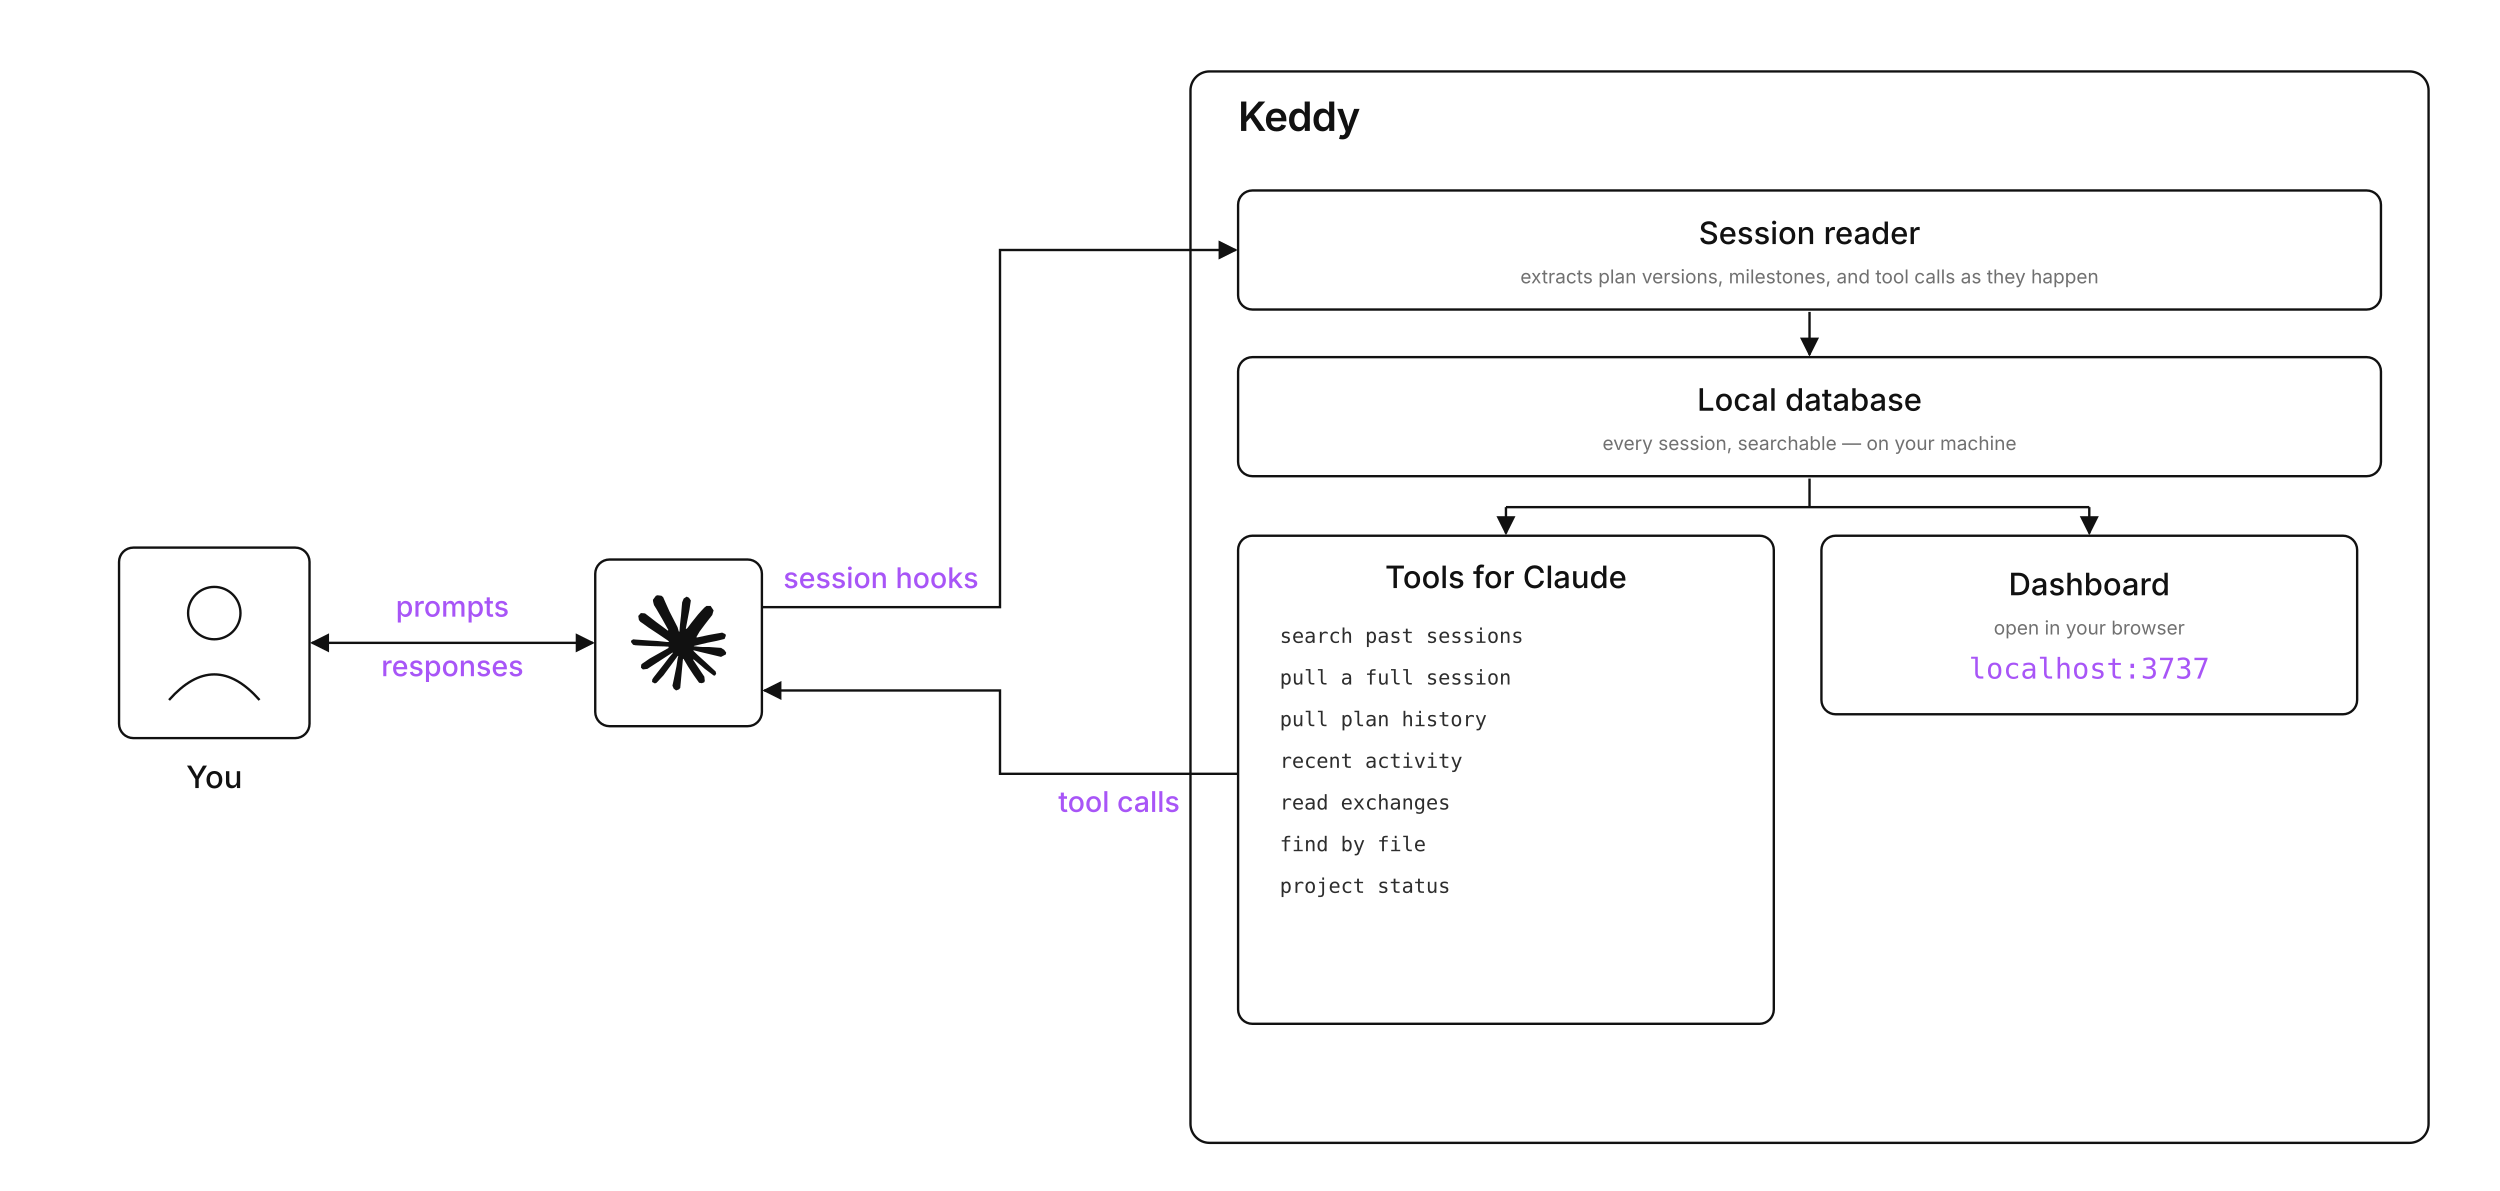
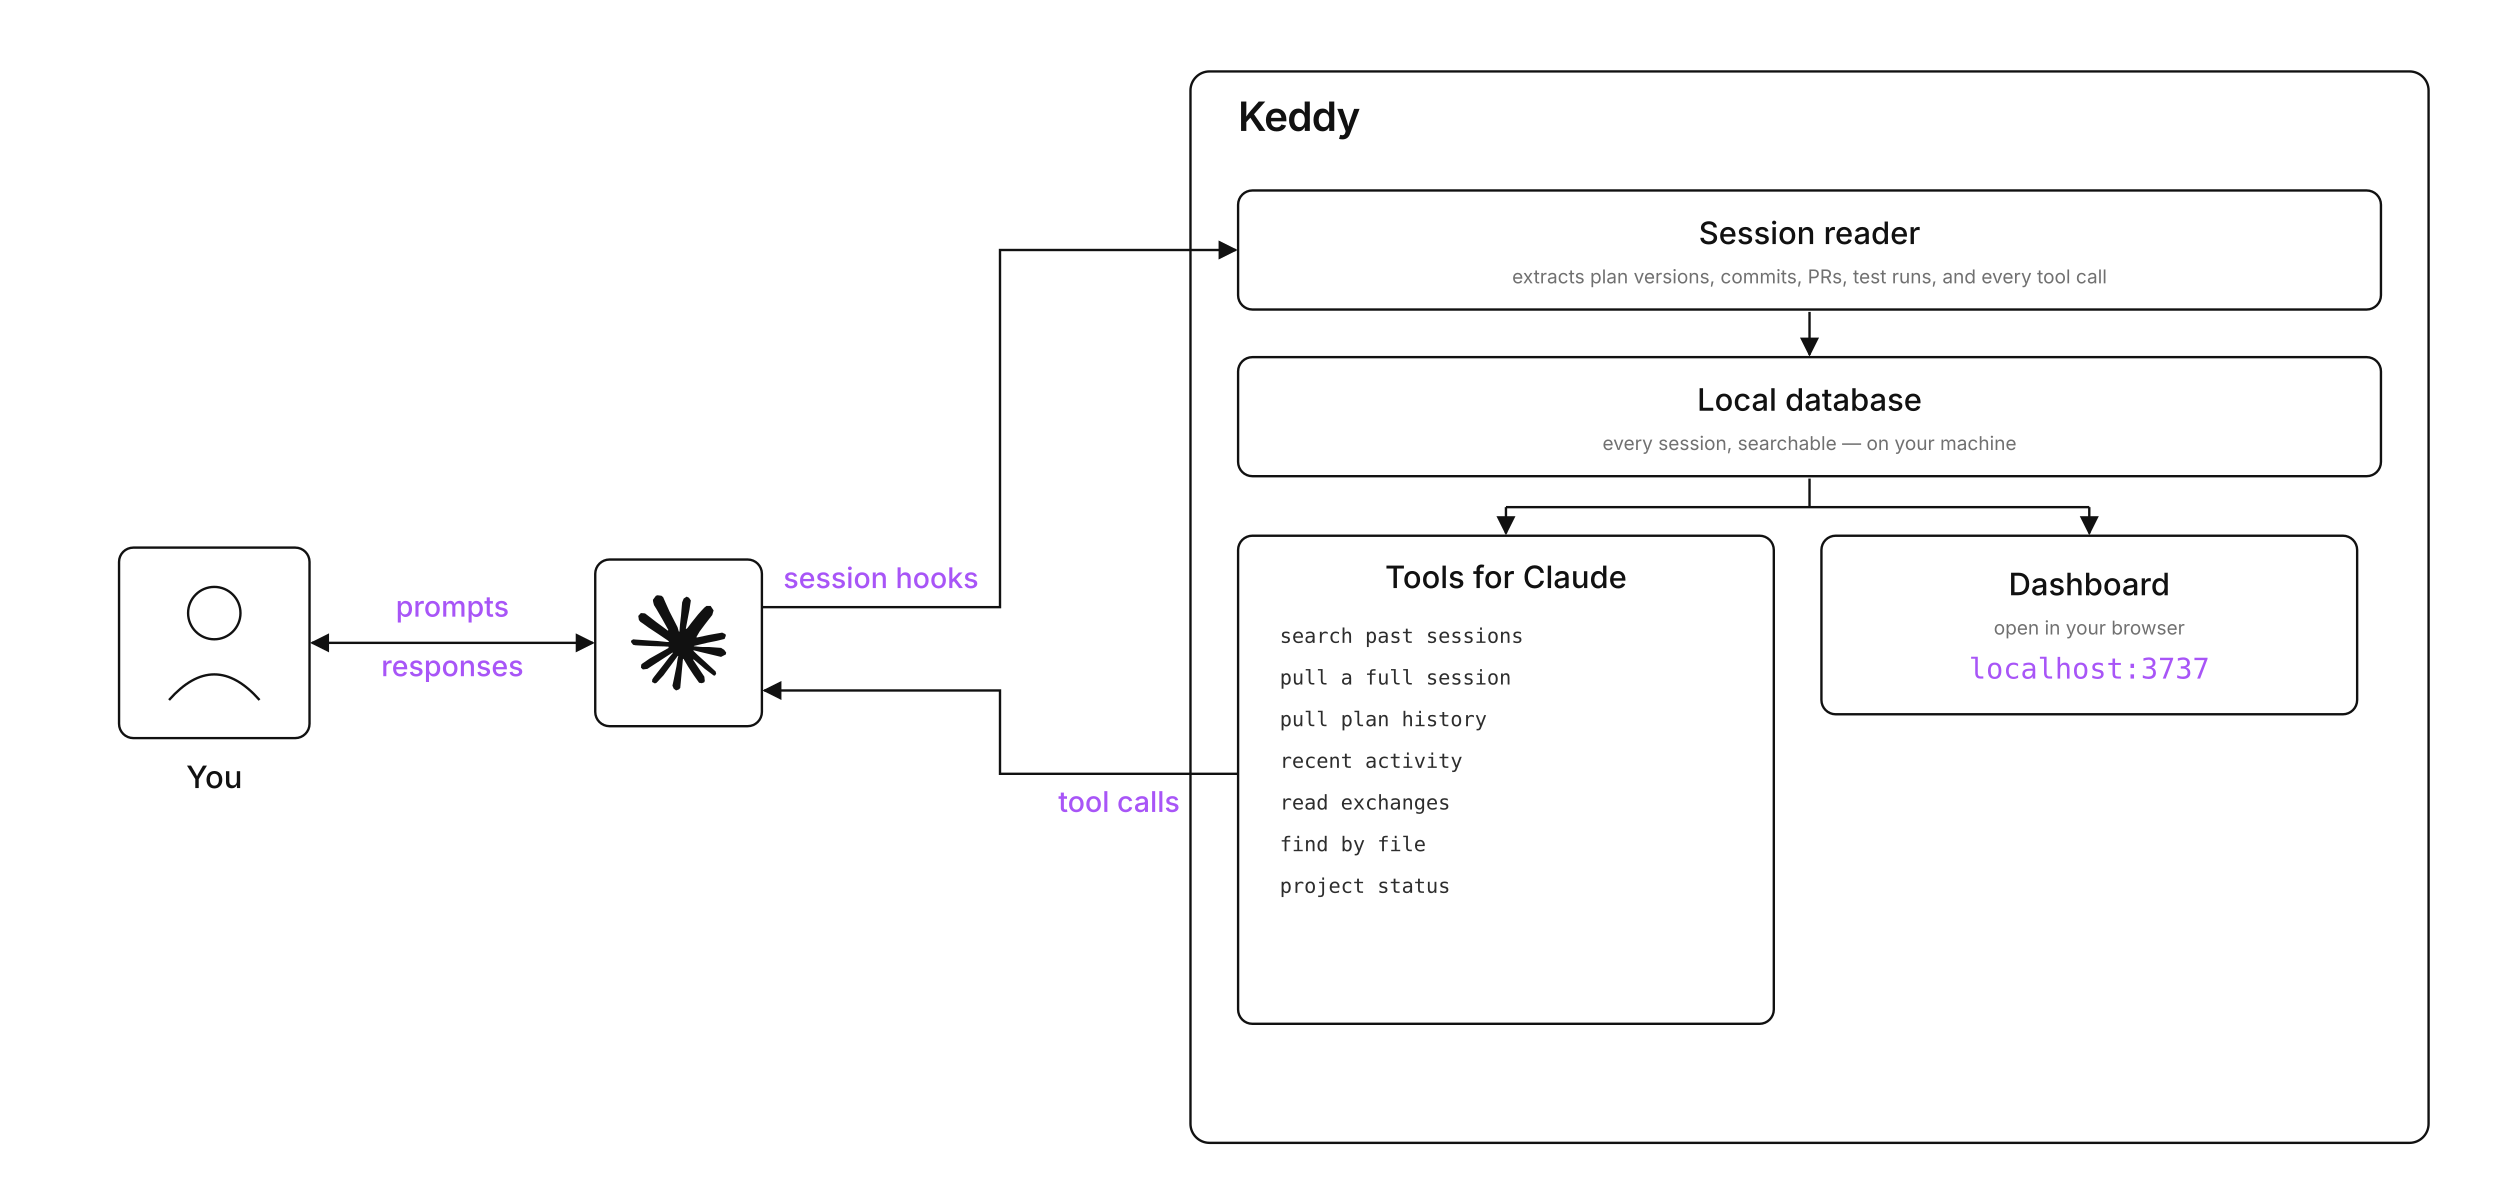
<svg xmlns="http://www.w3.org/2000/svg" viewBox="0 0 2100 1000" role="img" aria-label="Keddy architecture: You interact with Claude Code; Claude Code sends session hooks to Keddy's session reader, which writes to a local database. The database serves both MCP tools that Claude can call, and a dashboard you open in your browser.">
  <defs>
    <style>
      .box { fill: none; stroke: #111111; stroke-width: 2; }
      .label { font-family: -apple-system, BlinkMacSystemFont, "Inter", "Helvetica Neue", Arial, sans-serif; fill: #111111; }
      .label-box { font-size: 26px; font-weight: 500; }
      .label-sub { font-size: 16px; font-weight: 400; opacity: 0.6; }
      .label-title { font-size: 34px; font-weight: 600; letter-spacing: -0.02em; }
      .label-arrow { font-family: -apple-system, BlinkMacSystemFont, "Inter", "Helvetica Neue", Arial, sans-serif; font-size: 24px; font-weight: 500; fill: #a855f7; }
      .tool-list { font-family: ui-monospace, "SF Mono", Menlo, Consolas, monospace; font-size: 17px; fill: #111111; opacity: 0.88; }
      .arrow { stroke: #111111; stroke-width: 2; fill: none; }
    </style>
    <marker id="arrowhead" viewBox="0 0 10 10" refX="9" refY="5" markerWidth="8" markerHeight="8" orient="auto-start-reverse">
      <path d="M 0 0 L 10 5 L 0 10 z" fill="#111111" />
    </marker>
  </defs>
  <rect x="100" y="460" width="160" height="160" rx="12" class="box" />
  <circle cx="180" cy="515" r="22" fill="none" stroke="#111111" stroke-width="2" />
  <path d="M 142 588 Q 180 545 218 588" fill="none" stroke="#111111" stroke-width="2" />
  <text x="180" y="662" text-anchor="middle" class="label label-box">You</text>
  <line x1="262" y1="540" x2="498" y2="540" class="arrow" marker-end="url(#arrowhead)" marker-start="url(#arrowhead)" />
  <text x="380" y="518" text-anchor="middle" class="label-arrow">prompts</text>
  <text x="380" y="568" text-anchor="middle" class="label-arrow">responses</text>
  <rect x="500" y="470" width="140" height="140" rx="12" class="box" />
  <svg x="530" y="500" width="80" height="80" viewBox="0 0 24 24">
    <path fill="#111111" d="m4.714 15.956 4.717-2.647.079-.231-.079-.128h-.231l-.789-.049-2.696-.073-2.337-.097-2.265-.121-.571-.121-.534-.704.055-.352.48-.322.686.061 1.518.103 2.277.158 1.651.097 2.447.255h.389l.055-.158-.134-.097-.103-.097L6.973 9.836l-2.55-1.688-1.336-.971-.723-.492-.364-.461-.158-1.008.656-.723.88.061.225.061.892.686 1.906 1.475 2.489 1.834.364.303.146-.103.018-.073-.164-.273-1.354-2.447-1.445-2.489-.643-1.032-.17-.619c-.061-.255-.103-.467-.103-.729L6.287.134 6.7 0l.996.134.419.364.619 1.415 1.002 2.228 1.554 3.03.455.898.243.832.091.255h.158v-.146l.128-1.706.237-2.095.231-2.696.079-.759.376-.911.747-.492.583.279.48.686-.067.443-.285 1.852-.559 2.902-.364 1.943h.212l.243-.243.984-1.305 1.651-2.064.729-.82.85-.905.546-.431h1.032l.759 1.129-.34 1.166-1.062 1.348-.88 1.141-1.263 1.7-.789 1.36.073.109.188-.018 2.853-.607 1.542-.279 1.84-.316.832.389.091.395-.328.807-1.967.486-2.307.461-3.436.814-.043.03.049.061 1.548.146.662.036h1.621l3.018.225.789.522.474.638-.079.486-1.214.619-1.639-.389-3.825-.911-1.311-.328h-.182v.109l1.093 1.069 2.003 1.809 2.507 2.331.128.577-.322.455-.34-.049-2.204-1.657-.85-.747-1.925-1.621h-.128v.17l.443.65 2.344 3.521.121 1.081-.17.352-.607.212-.668-.121-1.372-1.925L14.38 17.959l-1.141-1.943-.14.079-.674 7.255-.316.37-.729.279-.607-.461-.322-.747.322-1.475.389-1.925.316-1.53.285-1.9.17-.631-.012-.043-.14.018-1.433 1.967-2.18 2.945-1.724 1.846-.413.164-.716-.37.067-.662.401-.589 2.386-3.036 1.439-1.882.929-1.087-.006-.158h-.055l-6.338 4.116-1.129.146-.486-.455.061-.747.231-.243 1.906-1.311Z" />
  </svg>
  <path d="M 640 510 L 840 510 L 840 210 L 1038 210" class="arrow" marker-end="url(#arrowhead)" />
  <text x="740" y="494" text-anchor="middle" class="label-arrow">session hooks</text>
  <path d="M 1040 650 L 840 650 L 840 580 L 642 580" class="arrow" marker-end="url(#arrowhead)" />
  <text x="940" y="682" text-anchor="middle" class="label-arrow">tool calls</text>
  <rect x="1000" y="60" width="1040" height="900" rx="16" class="box" />
  <text x="1040" y="110" class="label label-title">Keddy</text>
  <rect x="1040" y="160" width="960" height="100" rx="12" class="box" />
  <text x="1520" y="205" text-anchor="middle" class="label label-box">Session reader</text>
-   <text x="1520" y="238" text-anchor="middle" class="label label-sub">extracts plan versions, milestones, and tool calls as they happen</text>
+   <text x="1520" y="238" text-anchor="middle" class="label label-sub">extracts plan versions, commits, PRs, test runs, and every tool call</text>
  <line x1="1520" y1="262" x2="1520" y2="298" class="arrow" marker-end="url(#arrowhead)" />
  <rect x="1040" y="300" width="960" height="100" rx="12" class="box" />
  <text x="1520" y="345" text-anchor="middle" class="label label-box">Local database</text>
  <text x="1520" y="378" text-anchor="middle" class="label label-sub">every session, searchable — on your machine</text>
  <line x1="1520" y1="402" x2="1520" y2="426" class="arrow" />
  <line x1="1265" y1="426" x2="1755" y2="426" class="arrow" />
  <line x1="1265" y1="426" x2="1265" y2="448" class="arrow" marker-end="url(#arrowhead)" />
  <line x1="1755" y1="426" x2="1755" y2="448" class="arrow" marker-end="url(#arrowhead)" />
  <rect x="1040" y="450" width="450" height="410" rx="12" class="box" />
  <text x="1265" y="494" text-anchor="middle" class="label label-box">Tools for Claude</text>
  <g class="tool-list">
    <text x="1075" y="540">search past sessions</text>
    <text x="1075" y="575">pull a full session</text>
    <text x="1075" y="610">pull plan history</text>
    <text x="1075" y="645">recent activity</text>
    <text x="1075" y="680">read exchanges</text>
    <text x="1075" y="715">find by file</text>
    <text x="1075" y="750">project status</text>
  </g>
  <rect x="1530" y="450" width="450" height="150" rx="12" class="box" />
  <text x="1755" y="500" text-anchor="middle" class="label label-box">Dashboard</text>
  <text x="1755" y="533" text-anchor="middle" class="label label-sub">open in your browser</text>
  <text x="1755" y="570" text-anchor="middle" class="label-arrow" style="font-family: ui-monospace, 'SF Mono', Menlo, Consolas, monospace;">localhost:3737</text>
</svg>
